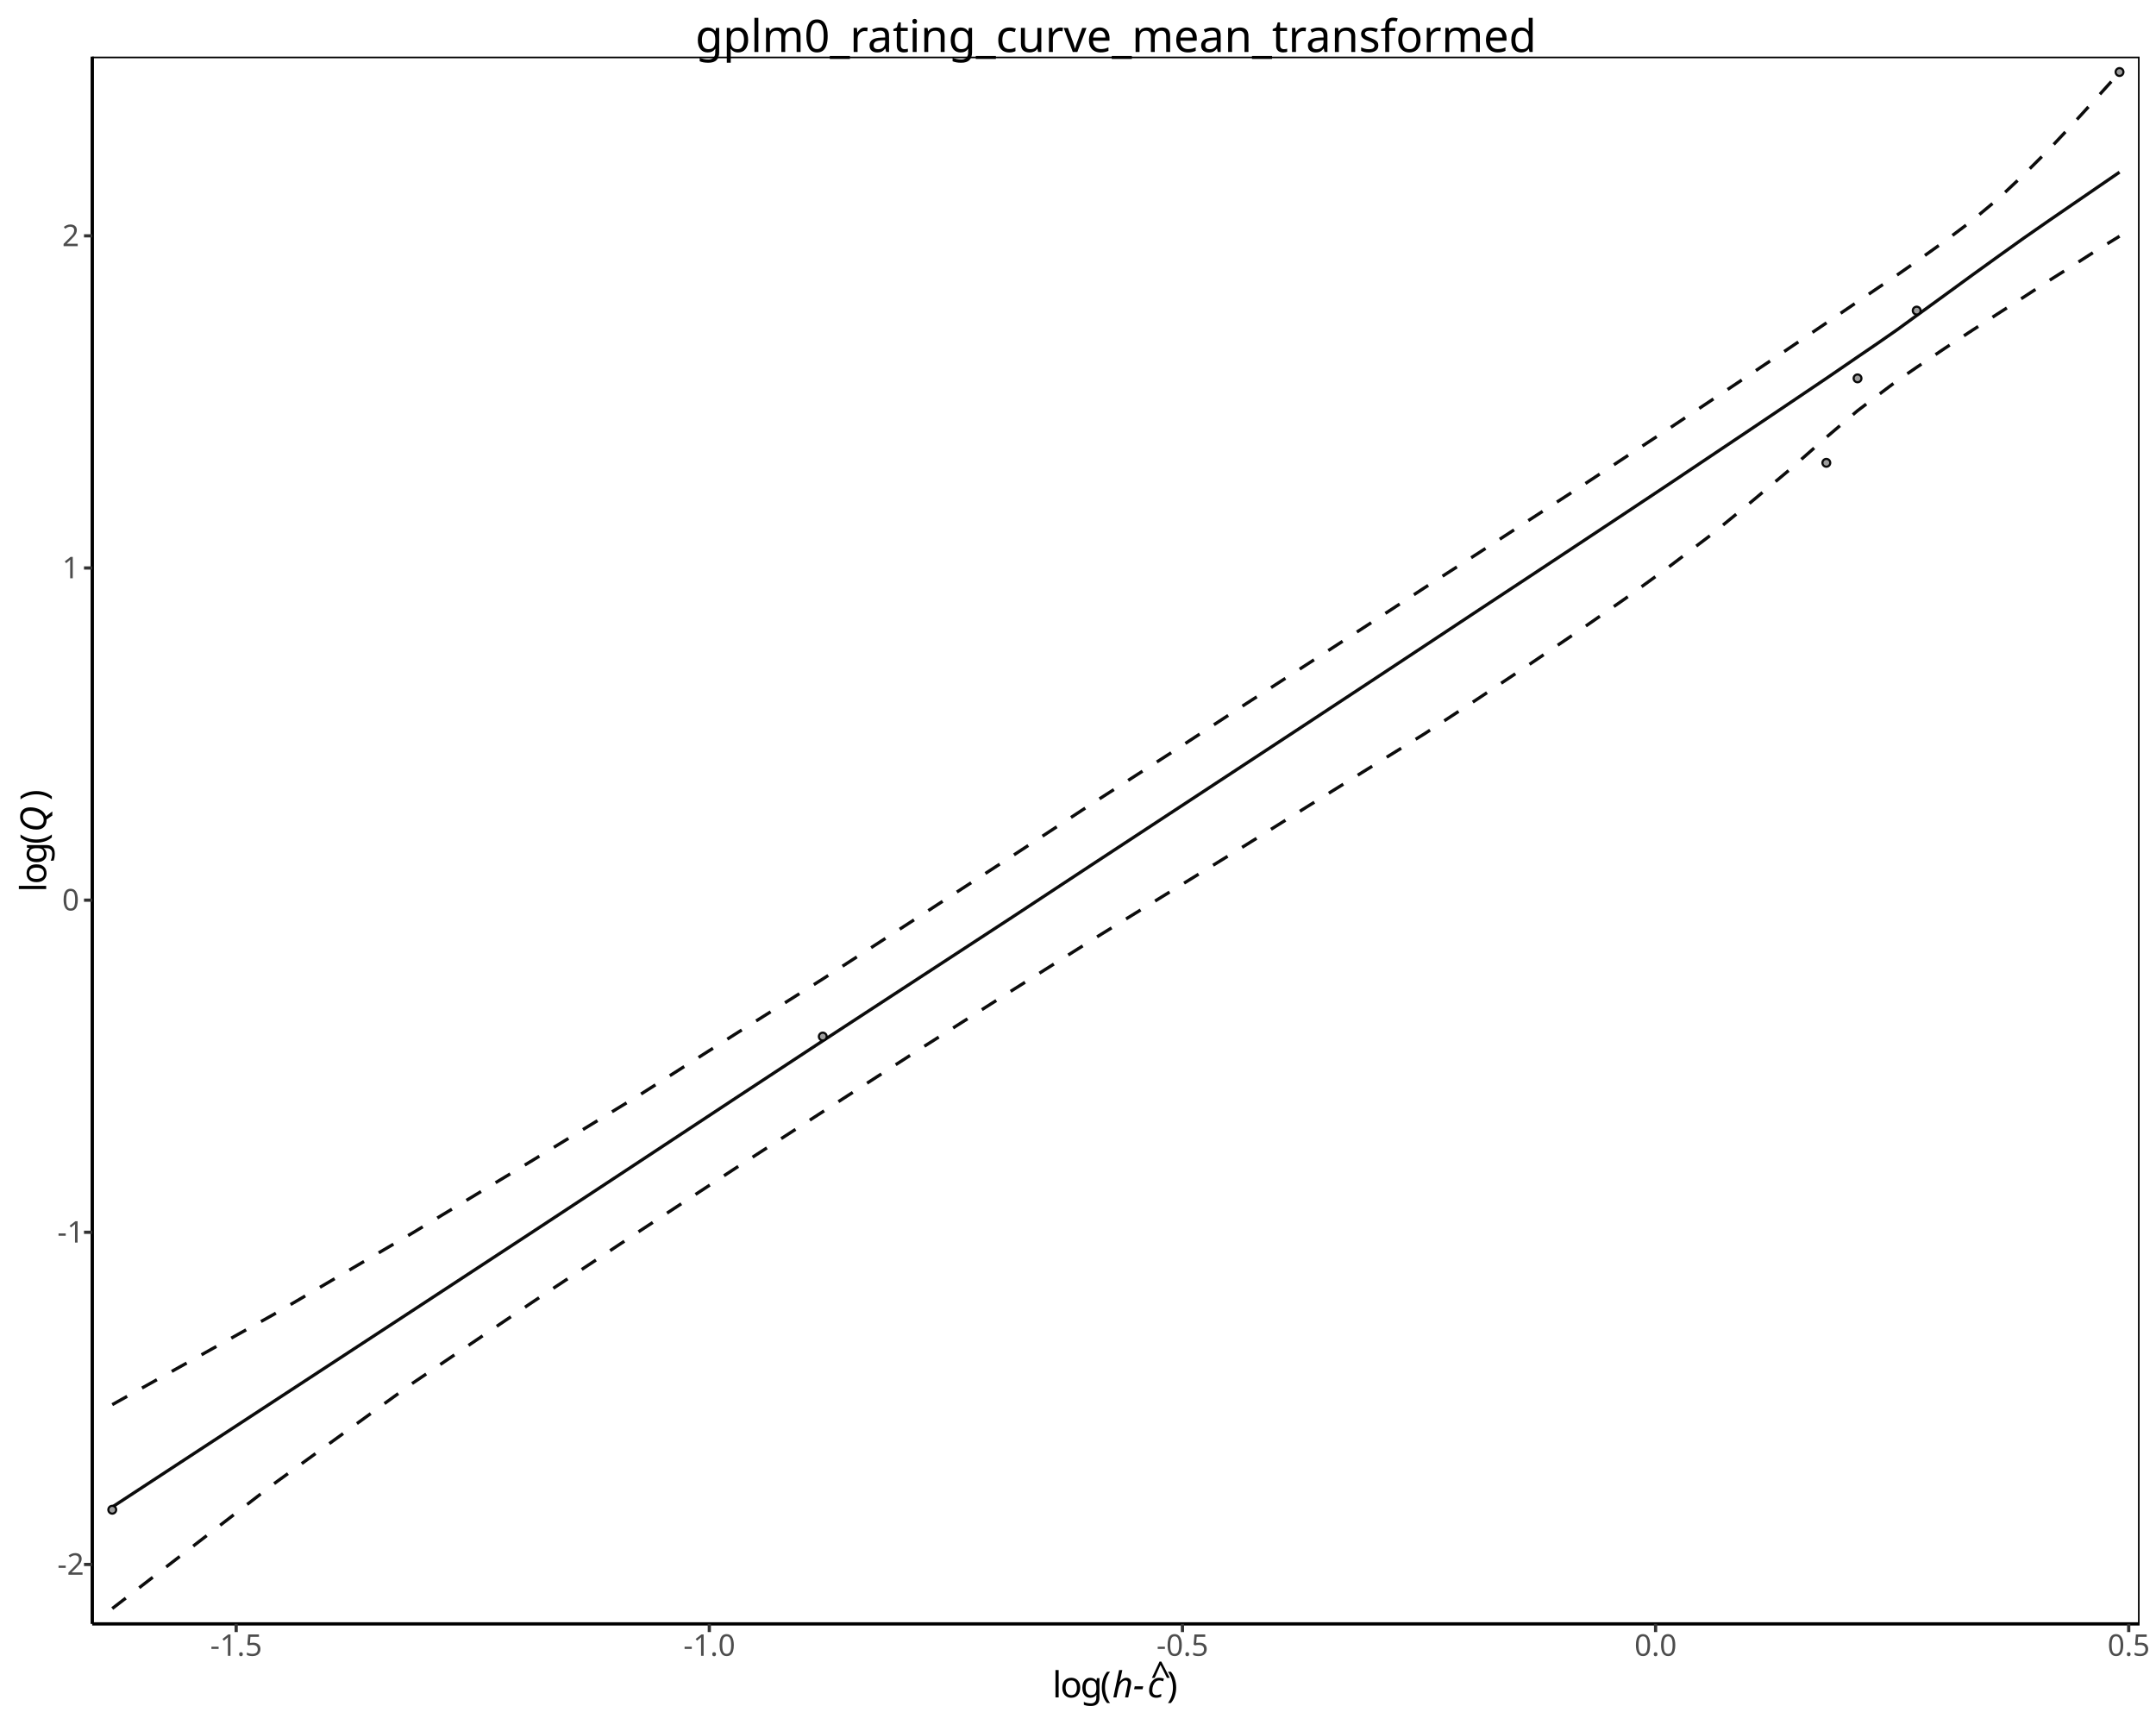
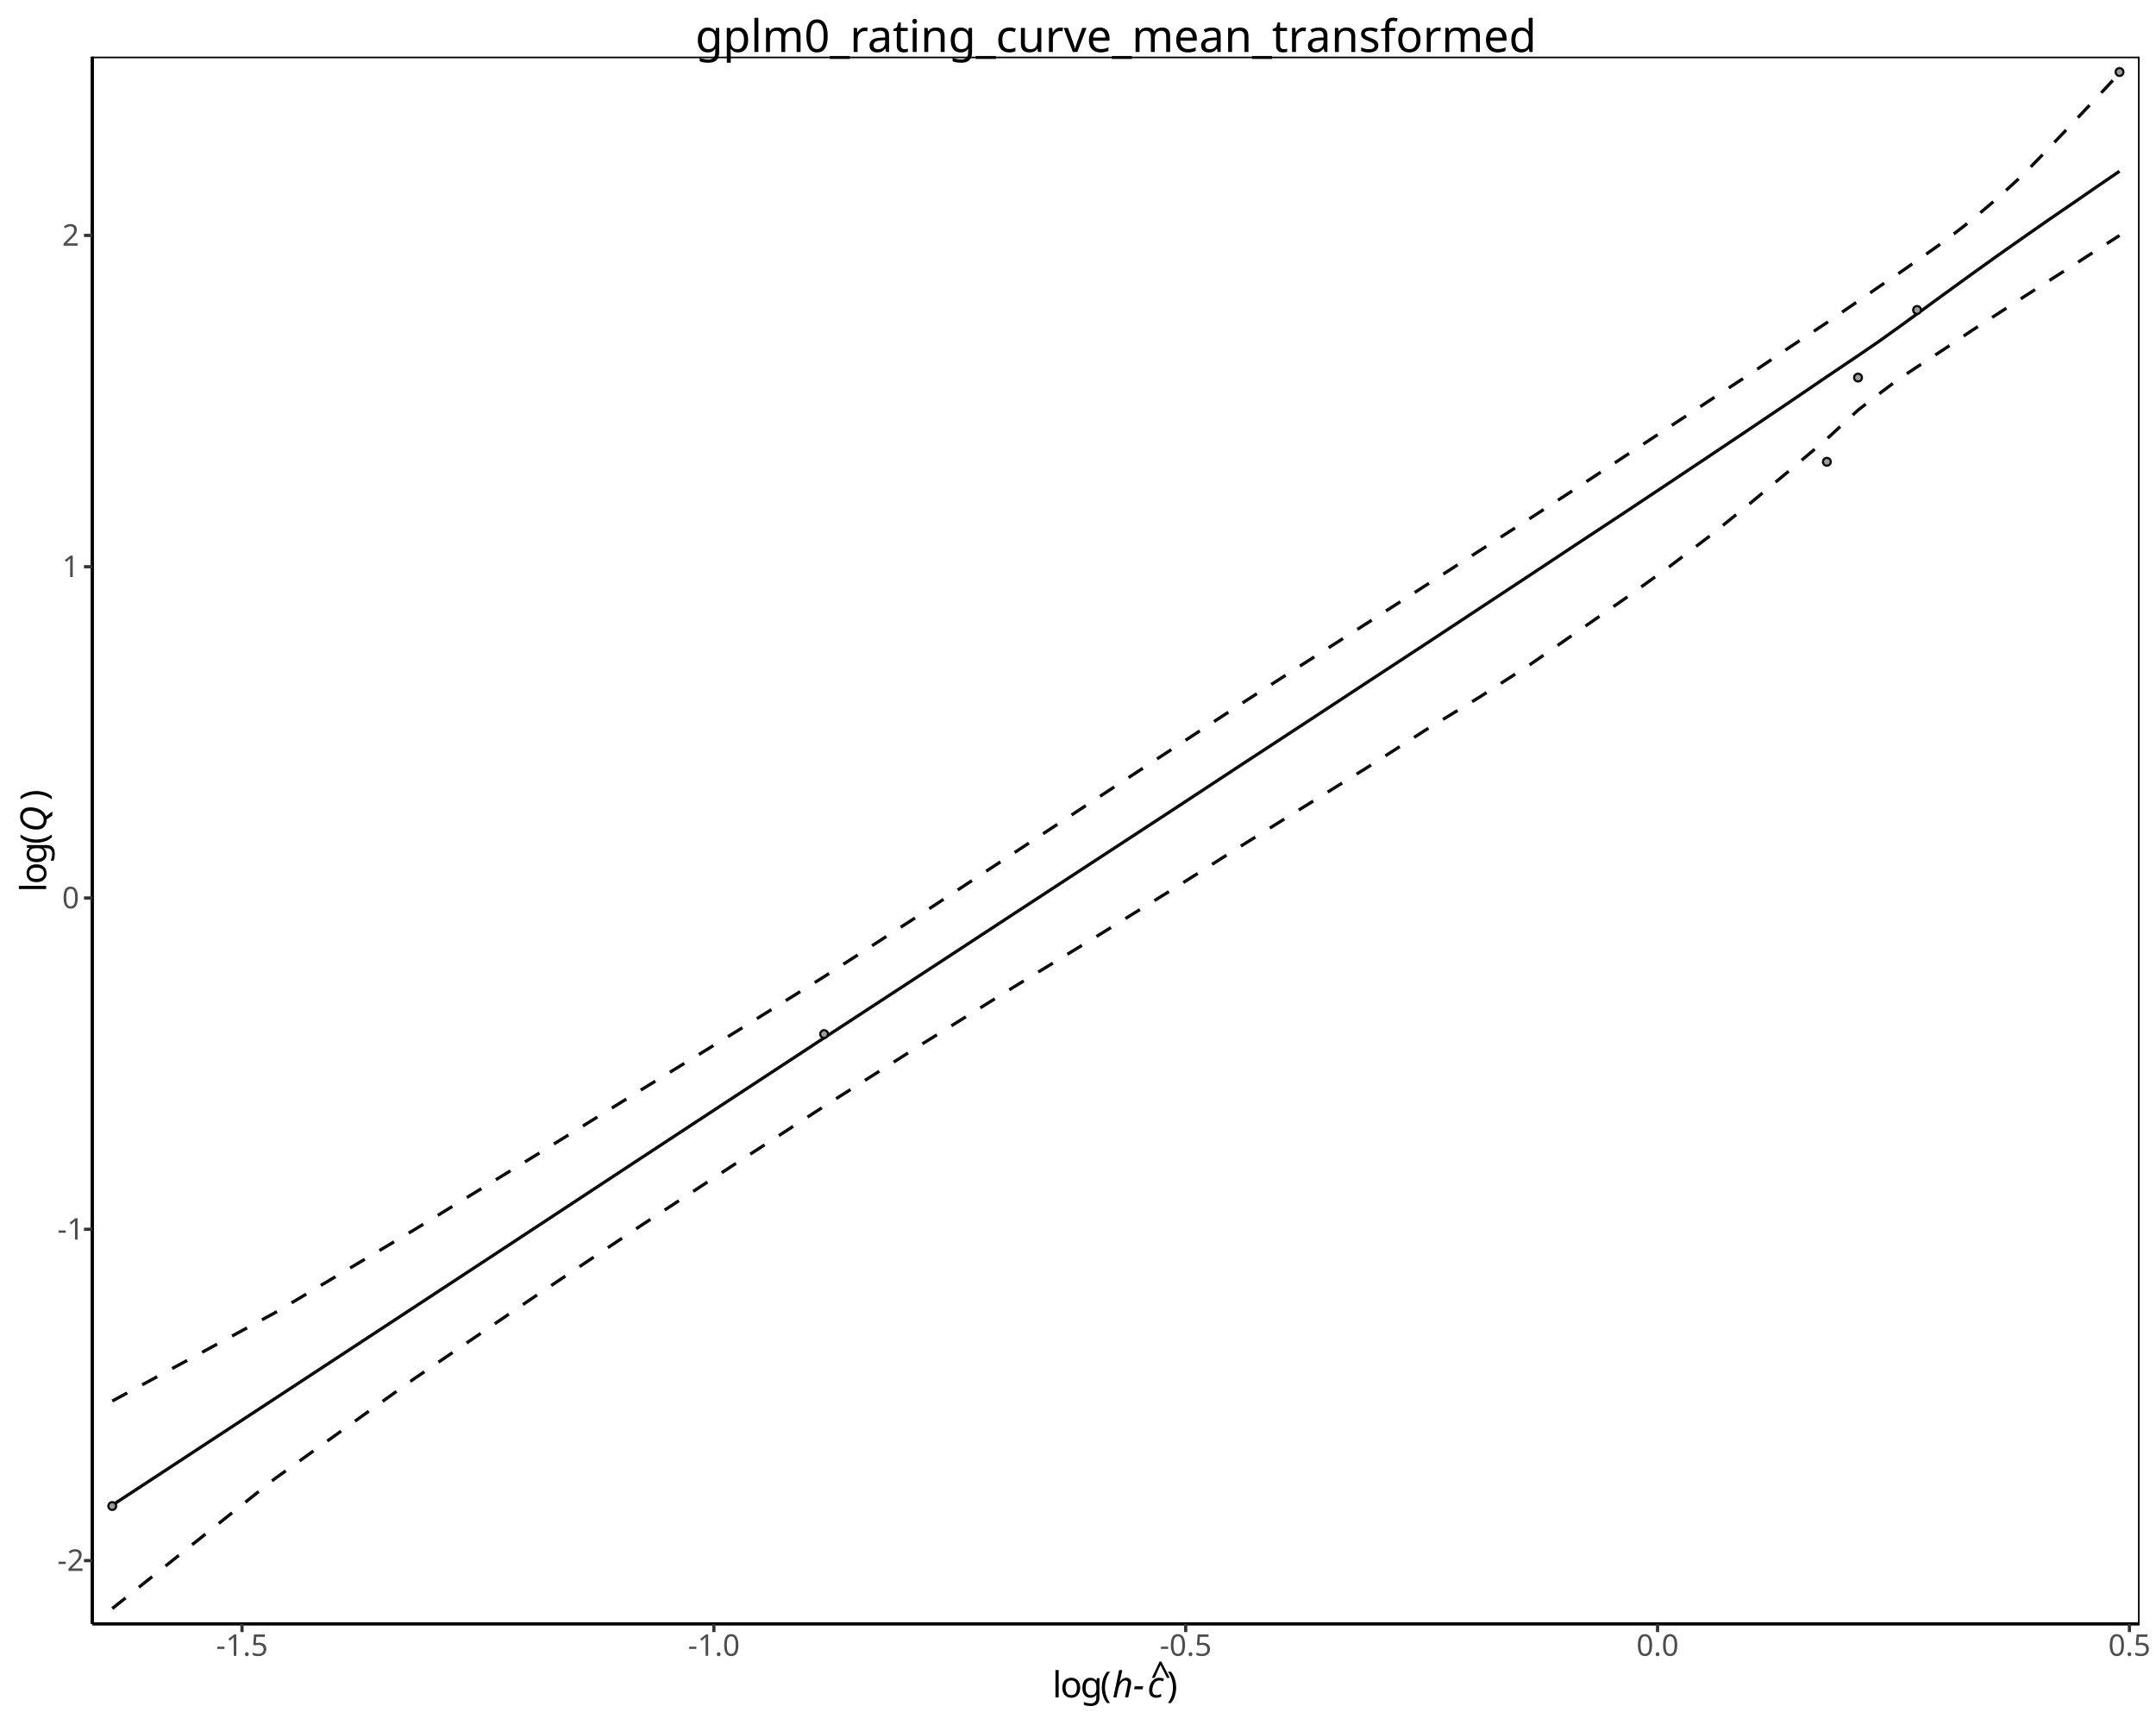
<svg xmlns="http://www.w3.org/2000/svg" class="svglite" data-engine-version="2.0" width="720.00pt" height="576.00pt" viewBox="0 0 720.00 576.00">
  <defs>
    <style type="text/css">
    .svglite line, .svglite polyline, .svglite polygon, .svglite path, .svglite rect, .svglite circle {
      fill: none;
      stroke: #000000;
      stroke-linecap: round;
      stroke-linejoin: round;
      stroke-miterlimit: 10.00;
    }
  </style>
  </defs>
  <rect width="100%" height="100%" style="stroke: none; fill: #FFFFFF;" />
  <defs>
    <clipPath id="cpMC4wMHw3MjAuMDB8MC4wMHw1NzYuMDA=">
      <rect x="0.00" y="0.00" width="720.00" height="576.00" />
    </clipPath>
  </defs>
  <g clip-path="url(#cpMC4wMHw3MjAuMDB8MC4wMHw1NzYuMDA=)">
    <rect x="0" y="0.00" width="720.00" height="576.00" style="stroke-width: 1.07; stroke: #FFFFFF; fill: #FFFFFF;" />
  </g>
  <defs>
    <clipPath id="cpMzAuNzl8NzE0LjUyfDE4LjkyfDU0Mi4yNA==">
      <rect x="30.79" y="18.92" width="683.73" height="523.33" />
    </clipPath>
  </defs>
  <g clip-path="url(#cpMzAuNzl8NzE0LjUyfDE4LjkyfDU0Mi4yNA==)">
    <rect x="30.79" y="18.92" width="683.73" height="523.33" style="stroke-width: 1.07; stroke: none; fill: #FFFFFF;" />
-     <polyline points="37.49,503.21 91.53,467.85 137.65,437.70 177.90,411.32 213.59,387.84 245.66,366.68 274.77,347.55 308.05,325.82 338.16,306.17 365.64,288.08 390.93,271.48 414.34,256.11 436.13,241.80 456.52,228.36 475.67,215.71 493.73,203.76 510.81,192.50 527.02,181.77 542.43,171.56 557.13,161.79 571.17,152.38 584.62,143.37 597.52,134.69 609.91,126.34 620.33,119.20 627.05,114.62 633.64,110.04 640.08,105.35 649.39,98.59 658.43,92.00 667.21,85.67 675.76,79.56 684.09,73.77 692.20,68.20 700.10,62.78 707.82,57.49 " style="stroke-width: 1.07; stroke: #000000; stroke-opacity: 0.95; stroke-linecap: butt;" />
-     <polyline points="37.49,537.11 91.53,495.41 137.65,461.96 177.90,434.74 213.59,411.08 245.66,390.05 274.77,371.22 308.05,349.76 338.16,330.61 365.64,313.27 390.93,297.66 414.34,283.23 436.13,269.61 456.52,256.91 475.67,245.05 493.73,233.20 510.81,221.81 527.02,210.82 542.43,200.10 557.13,189.43 571.17,178.78 584.62,167.76 597.52,156.95 609.91,146.01 620.33,137.14 627.05,132.03 633.64,127.06 640.08,122.65 649.39,116.36 658.43,110.43 667.21,104.74 675.76,99.25 684.09,93.81 692.20,88.70 700.10,83.63 707.82,78.88 " style="stroke-width: 1.07; stroke: #000000; stroke-opacity: 0.95; stroke-dasharray: 5.69,5.69; stroke-linecap: butt;" />
-     <polyline points="37.49,469.03 91.53,438.83 137.65,411.77 177.90,387.42 213.59,365.61 245.66,345.22 274.77,326.89 308.05,305.34 338.16,285.75 365.64,267.72 390.93,251.47 414.34,236.14 436.13,222.06 456.52,208.84 475.67,196.29 493.73,184.67 510.81,173.56 527.02,163.05 542.43,152.90 557.13,143.25 571.17,133.90 584.62,124.92 597.52,116.24 609.91,107.84 620.33,100.76 627.05,96.19 633.64,91.76 640.08,87.26 649.39,80.59 658.43,73.78 667.21,66.45 675.76,58.40 684.09,50.09 692.20,41.43 700.10,32.76 707.82,24.20 " style="stroke-width: 1.07; stroke: #000000; stroke-opacity: 0.95; stroke-dasharray: 5.69,5.69; stroke-linecap: butt;" />
-     <circle cx="37.49" cy="504.12" r="1.31" style="stroke-width: 0.71; stroke: #000000; stroke-opacity: 0.95; fill: #999999; fill-opacity: 0.95;" />
-     <circle cx="274.77" cy="346.12" r="1.31" style="stroke-width: 0.71; stroke: #000000; stroke-opacity: 0.95; fill: #999999; fill-opacity: 0.95;" />
-     <circle cx="609.91" cy="154.54" r="1.31" style="stroke-width: 0.71; stroke: #000000; stroke-opacity: 0.95; fill: #999999; fill-opacity: 0.95;" />
-     <circle cx="620.33" cy="126.34" r="1.31" style="stroke-width: 0.71; stroke: #000000; stroke-opacity: 0.95; fill: #999999; fill-opacity: 0.95;" />
-     <circle cx="640.08" cy="103.71" r="1.31" style="stroke-width: 0.71; stroke: #000000; stroke-opacity: 0.95; fill: #999999; fill-opacity: 0.95;" />
+     <polyline points="37.49,502.61 91.70,467.08 137.94,436.74 178.26,410.26 214.00,386.74 246.09,365.67 275.22,346.56 308.50,324.82 338.61,305.10 366.08,287.14 391.36,270.62 414.75,255.24 436.53,240.99 456.90,227.60 476.03,215.07 494.07,203.16 511.13,191.91 527.32,181.18 542.71,171.03 557.39,161.26 571.41,151.89 584.84,142.89 597.71,134.20 610.09,125.77 620.49,118.77 627.20,114.18 633.77,109.49 640.21,104.81 649.50,98.03 658.52,91.49 667.29,85.21 675.82,79.21 684.13,73.41 692.23,67.87 700.12,62.43 707.82,57.17 " style="stroke-width: 1.07; stroke: #000000; stroke-opacity: 0.95; stroke-linecap: butt;" />
+     <polyline points="37.49,537.11 91.70,493.81 137.94,460.63 178.26,433.15 214.00,409.27 246.09,388.26 275.22,369.41 308.50,348.26 338.61,329.54 366.08,312.76 391.36,297.10 414.75,282.30 436.53,268.74 456.90,256.07 476.03,243.79 494.07,232.79 511.13,221.79 527.32,210.54 542.71,199.84 557.39,189.28 571.41,178.65 584.84,167.75 597.71,157.03 610.09,146.54 620.49,136.95 627.20,131.75 633.77,126.81 640.21,122.51 649.50,116.43 658.52,110.35 667.29,104.68 675.82,99.14 684.13,93.81 692.23,88.66 700.12,83.55 707.82,78.64 " style="stroke-width: 1.07; stroke: #000000; stroke-opacity: 0.95; stroke-dasharray: 5.69,5.69; stroke-linecap: butt;" />
+     <polyline points="37.49,467.83 91.70,438.41 137.94,410.88 178.26,386.16 214.00,363.99 246.09,344.31 275.22,326.12 308.50,304.63 338.61,284.81 366.08,266.72 391.36,250.17 414.75,234.83 436.53,220.87 456.90,207.84 476.03,195.53 494.07,183.90 511.13,172.98 527.32,162.44 542.71,152.28 557.39,142.63 571.41,133.41 584.84,124.61 597.71,115.92 610.09,107.72 620.49,100.57 627.20,95.95 633.77,91.50 640.21,87.01 649.50,80.44 658.52,73.43 667.29,65.98 675.82,58.15 684.13,49.57 692.23,41.03 700.12,32.70 707.82,24.45 " style="stroke-width: 1.07; stroke: #000000; stroke-opacity: 0.95; stroke-dasharray: 5.69,5.69; stroke-linecap: butt;" />
+     <circle cx="37.49" cy="502.88" r="1.31" style="stroke-width: 0.71; stroke: #000000; stroke-opacity: 0.95; fill: #999999; fill-opacity: 0.95;" />
+     <circle cx="275.22" cy="345.29" r="1.31" style="stroke-width: 0.71; stroke: #000000; stroke-opacity: 0.95; fill: #999999; fill-opacity: 0.95;" />
+     <circle cx="610.09" cy="154.20" r="1.31" style="stroke-width: 0.71; stroke: #000000; stroke-opacity: 0.95; fill: #999999; fill-opacity: 0.95;" />
+     <circle cx="620.49" cy="126.08" r="1.31" style="stroke-width: 0.71; stroke: #000000; stroke-opacity: 0.95; fill: #999999; fill-opacity: 0.95;" />
+     <circle cx="640.21" cy="103.50" r="1.31" style="stroke-width: 0.71; stroke: #000000; stroke-opacity: 0.95; fill: #999999; fill-opacity: 0.95;" />
    <circle cx="707.82" cy="24.05" r="1.31" style="stroke-width: 0.71; stroke: #000000; stroke-opacity: 0.95; fill: #999999; fill-opacity: 0.95;" />
    <rect x="30.79" y="18.92" width="683.73" height="523.33" style="stroke-width: 1.07;" />
  </g>
  <g clip-path="url(#cpMC4wMHw3MjAuMDB8MC4wMHw1NzYuMDA=)">
    <polyline points="30.79,542.24 30.79,18.92 " style="stroke-width: 1.07; stroke-linecap: butt;" />
-     <text x="23.61" y="525.83" text-anchor="middle" style="font-size: 10.00px; fill: #4D4D4D; font-family: sans;" textLength="8.89px" lengthAdjust="spacingAndGlyphs">-2</text>
-     <text x="23.61" y="414.92" text-anchor="middle" style="font-size: 10.00px; fill: #4D4D4D; font-family: sans;" textLength="8.89px" lengthAdjust="spacingAndGlyphs">-1</text>
-     <text x="23.61" y="304.01" text-anchor="middle" style="font-size: 10.00px; fill: #4D4D4D; font-family: sans;" textLength="5.56px" lengthAdjust="spacingAndGlyphs">0</text>
-     <text x="23.61" y="193.10" text-anchor="middle" style="font-size: 10.00px; fill: #4D4D4D; font-family: sans;" textLength="5.56px" lengthAdjust="spacingAndGlyphs">1</text>
-     <text x="23.61" y="82.19" text-anchor="middle" style="font-size: 10.00px; fill: #4D4D4D; font-family: sans;" textLength="5.56px" lengthAdjust="spacingAndGlyphs">2</text>
-     <polyline points="28.05,522.39 30.79,522.39 " style="stroke-width: 1.07; stroke: #333333; stroke-linecap: butt;" />
-     <polyline points="28.05,411.48 30.79,411.48 " style="stroke-width: 1.07; stroke: #333333; stroke-linecap: butt;" />
-     <polyline points="28.05,300.57 30.79,300.57 " style="stroke-width: 1.07; stroke: #333333; stroke-linecap: butt;" />
-     <polyline points="28.05,189.66 30.79,189.66 " style="stroke-width: 1.07; stroke: #333333; stroke-linecap: butt;" />
-     <polyline points="28.05,78.75 30.79,78.75 " style="stroke-width: 1.07; stroke: #333333; stroke-linecap: butt;" />
+     <text x="23.61" y="524.54" text-anchor="middle" style="font-size: 10.00px; fill: #4D4D4D; font-family: sans;" textLength="8.89px" lengthAdjust="spacingAndGlyphs">-2</text>
+     <text x="23.61" y="413.92" text-anchor="middle" style="font-size: 10.00px; fill: #4D4D4D; font-family: sans;" textLength="8.89px" lengthAdjust="spacingAndGlyphs">-1</text>
+     <text x="23.61" y="303.30" text-anchor="middle" style="font-size: 10.00px; fill: #4D4D4D; font-family: sans;" textLength="5.56px" lengthAdjust="spacingAndGlyphs">0</text>
+     <text x="23.61" y="192.67" text-anchor="middle" style="font-size: 10.00px; fill: #4D4D4D; font-family: sans;" textLength="5.56px" lengthAdjust="spacingAndGlyphs">1</text>
+     <text x="23.61" y="82.05" text-anchor="middle" style="font-size: 10.00px; fill: #4D4D4D; font-family: sans;" textLength="5.56px" lengthAdjust="spacingAndGlyphs">2</text>
+     <polyline points="28.05,521.10 30.79,521.10 " style="stroke-width: 1.07; stroke: #333333; stroke-linecap: butt;" />
+     <polyline points="28.05,410.48 30.79,410.48 " style="stroke-width: 1.07; stroke: #333333; stroke-linecap: butt;" />
+     <polyline points="28.05,299.85 30.79,299.85 " style="stroke-width: 1.07; stroke: #333333; stroke-linecap: butt;" />
+     <polyline points="28.05,189.23 30.79,189.23 " style="stroke-width: 1.07; stroke: #333333; stroke-linecap: butt;" />
+     <polyline points="28.05,78.61 30.79,78.61 " style="stroke-width: 1.07; stroke: #333333; stroke-linecap: butt;" />
    <polyline points="30.79,542.24 714.52,542.24 " style="stroke-width: 1.07; stroke-linecap: butt;" />
-     <polyline points="78.87,544.98 78.87,542.24 " style="stroke-width: 1.07; stroke: #333333; stroke-linecap: butt;" />
-     <polyline points="236.88,544.98 236.88,542.24 " style="stroke-width: 1.07; stroke: #333333; stroke-linecap: butt;" />
-     <polyline points="394.88,544.98 394.88,542.24 " style="stroke-width: 1.07; stroke: #333333; stroke-linecap: butt;" />
-     <polyline points="552.89,544.98 552.89,542.24 " style="stroke-width: 1.07; stroke: #333333; stroke-linecap: butt;" />
-     <polyline points="710.89,544.98 710.89,542.24 " style="stroke-width: 1.07; stroke: #333333; stroke-linecap: butt;" />
-     <text x="78.87" y="552.90" text-anchor="middle" style="font-size: 10.00px; fill: #4D4D4D; font-family: sans;" textLength="17.23px" lengthAdjust="spacingAndGlyphs">-1.5</text>
-     <text x="236.88" y="552.90" text-anchor="middle" style="font-size: 10.00px; fill: #4D4D4D; font-family: sans;" textLength="17.23px" lengthAdjust="spacingAndGlyphs">-1.0</text>
-     <text x="394.88" y="552.90" text-anchor="middle" style="font-size: 10.00px; fill: #4D4D4D; font-family: sans;" textLength="17.23px" lengthAdjust="spacingAndGlyphs">-0.5</text>
-     <text x="552.89" y="552.90" text-anchor="middle" style="font-size: 10.00px; fill: #4D4D4D; font-family: sans;" textLength="13.90px" lengthAdjust="spacingAndGlyphs">0.0</text>
-     <text x="710.89" y="552.90" text-anchor="middle" style="font-size: 10.00px; fill: #4D4D4D; font-family: sans;" textLength="13.90px" lengthAdjust="spacingAndGlyphs">0.5</text>
+     <polyline points="80.82,544.98 80.82,542.24 " style="stroke-width: 1.07; stroke: #333333; stroke-linecap: butt;" />
+     <polyline points="238.40,544.98 238.40,542.24 " style="stroke-width: 1.07; stroke: #333333; stroke-linecap: butt;" />
+     <polyline points="395.97,544.98 395.97,542.24 " style="stroke-width: 1.07; stroke: #333333; stroke-linecap: butt;" />
+     <polyline points="553.55,544.98 553.55,542.24 " style="stroke-width: 1.07; stroke: #333333; stroke-linecap: butt;" />
+     <polyline points="711.13,544.98 711.13,542.24 " style="stroke-width: 1.07; stroke: #333333; stroke-linecap: butt;" />
+     <text x="80.82" y="552.90" text-anchor="middle" style="font-size: 10.00px; fill: #4D4D4D; font-family: sans;" textLength="17.23px" lengthAdjust="spacingAndGlyphs">-1.5</text>
+     <text x="238.40" y="552.90" text-anchor="middle" style="font-size: 10.00px; fill: #4D4D4D; font-family: sans;" textLength="17.23px" lengthAdjust="spacingAndGlyphs">-1.0</text>
+     <text x="395.97" y="552.90" text-anchor="middle" style="font-size: 10.00px; fill: #4D4D4D; font-family: sans;" textLength="17.23px" lengthAdjust="spacingAndGlyphs">-0.5</text>
+     <text x="553.55" y="552.90" text-anchor="middle" style="font-size: 10.00px; fill: #4D4D4D; font-family: sans;" textLength="13.90px" lengthAdjust="spacingAndGlyphs">0.0</text>
+     <text x="711.13" y="552.90" text-anchor="middle" style="font-size: 10.00px; fill: #4D4D4D; font-family: sans;" textLength="13.90px" lengthAdjust="spacingAndGlyphs">0.5</text>
    <text x="351.46" y="566.78" style="font-size: 12.00px; font-family: sans;" textLength="2.66px" lengthAdjust="spacingAndGlyphs">l</text>
    <text x="354.12" y="566.78" style="font-size: 12.00px; font-family: sans;" textLength="6.67px" lengthAdjust="spacingAndGlyphs">o</text>
    <text x="360.80" y="566.78" style="font-size: 12.00px; font-family: sans;" textLength="6.67px" lengthAdjust="spacingAndGlyphs">g</text>
    <text x="367.47" y="566.78" style="font-size: 12.00px; font-family: sans;" textLength="4.00px" lengthAdjust="spacingAndGlyphs">(</text>
    <text x="371.47" y="566.78" style="font-size: 12.00px; font-style: italic; font-family: sans;" textLength="10.67px" lengthAdjust="spacingAndGlyphs">h-</text>
    <text x="383.17" y="566.78" style="font-size: 12.00px; font-style: italic; font-family: sans;" textLength="6.00px" lengthAdjust="spacingAndGlyphs">c</text>
    <text x="384.23" y="563.45" style="font-size: 12.00px; font-style: italic; font-family: sans;" textLength="5.63px" lengthAdjust="spacingAndGlyphs">^</text>
    <text x="389.66" y="566.78" style="font-size: 12.00px; font-family: sans;" textLength="4.00px" lengthAdjust="spacingAndGlyphs">)</text>
    <text transform="translate(15.42,297.88) rotate(-90)" style="font-size: 12.00px; font-family: sans;" textLength="2.66px" lengthAdjust="spacingAndGlyphs">l</text>
    <text transform="translate(15.42,295.22) rotate(-90)" style="font-size: 12.00px; font-family: sans;" textLength="6.67px" lengthAdjust="spacingAndGlyphs">o</text>
    <text transform="translate(15.42,288.54) rotate(-90)" style="font-size: 12.00px; font-family: sans;" textLength="6.67px" lengthAdjust="spacingAndGlyphs">g</text>
    <text transform="translate(15.42,281.87) rotate(-90)" style="font-size: 12.00px; font-family: sans;" textLength="4.00px" lengthAdjust="spacingAndGlyphs">(</text>
    <text transform="translate(15.42,277.87) rotate(-90)" style="font-size: 12.00px; font-style: italic; font-family: sans;" textLength="9.34px" lengthAdjust="spacingAndGlyphs">Q</text>
    <text transform="translate(15.42,267.28) rotate(-90)" style="font-size: 12.00px; font-family: sans;" textLength="4.00px" lengthAdjust="spacingAndGlyphs">)</text>
    <text x="372.66" y="17.36" text-anchor="middle" style="font-size: 15.00px; font-family: sans;" textLength="266.02px" lengthAdjust="spacingAndGlyphs">gplm0_rating_curve_mean_transformed</text>
  </g>
</svg>
